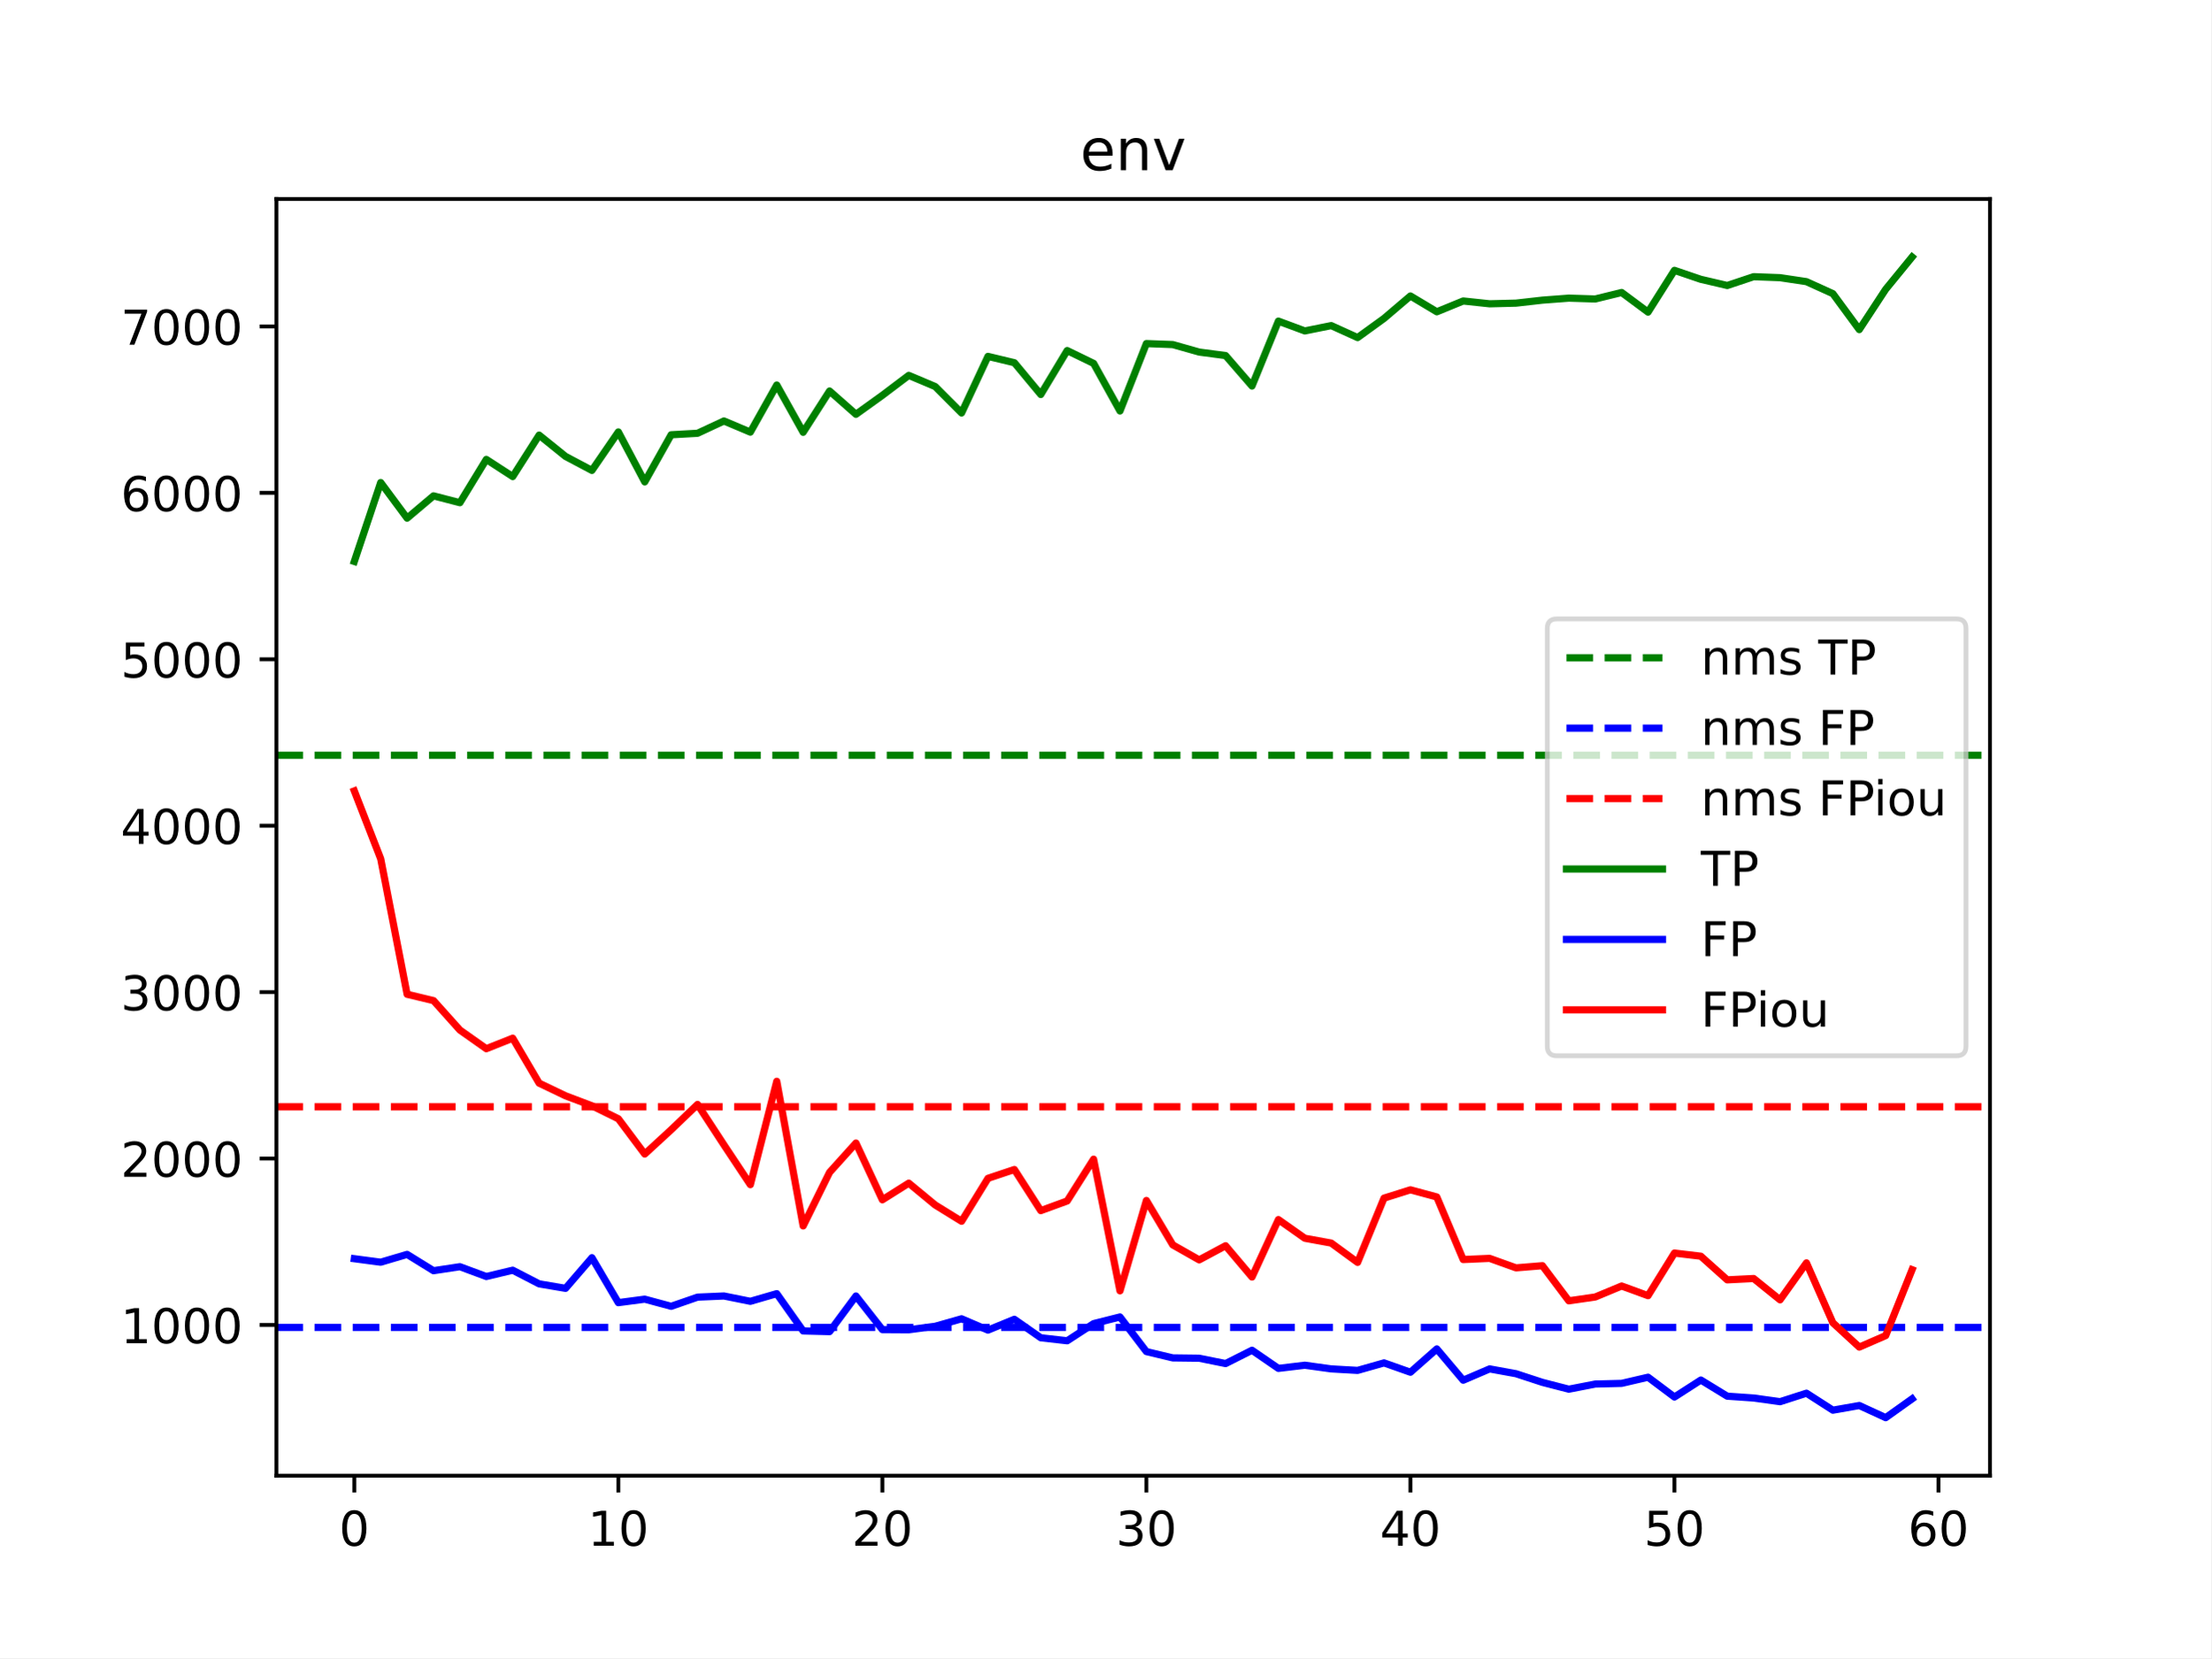
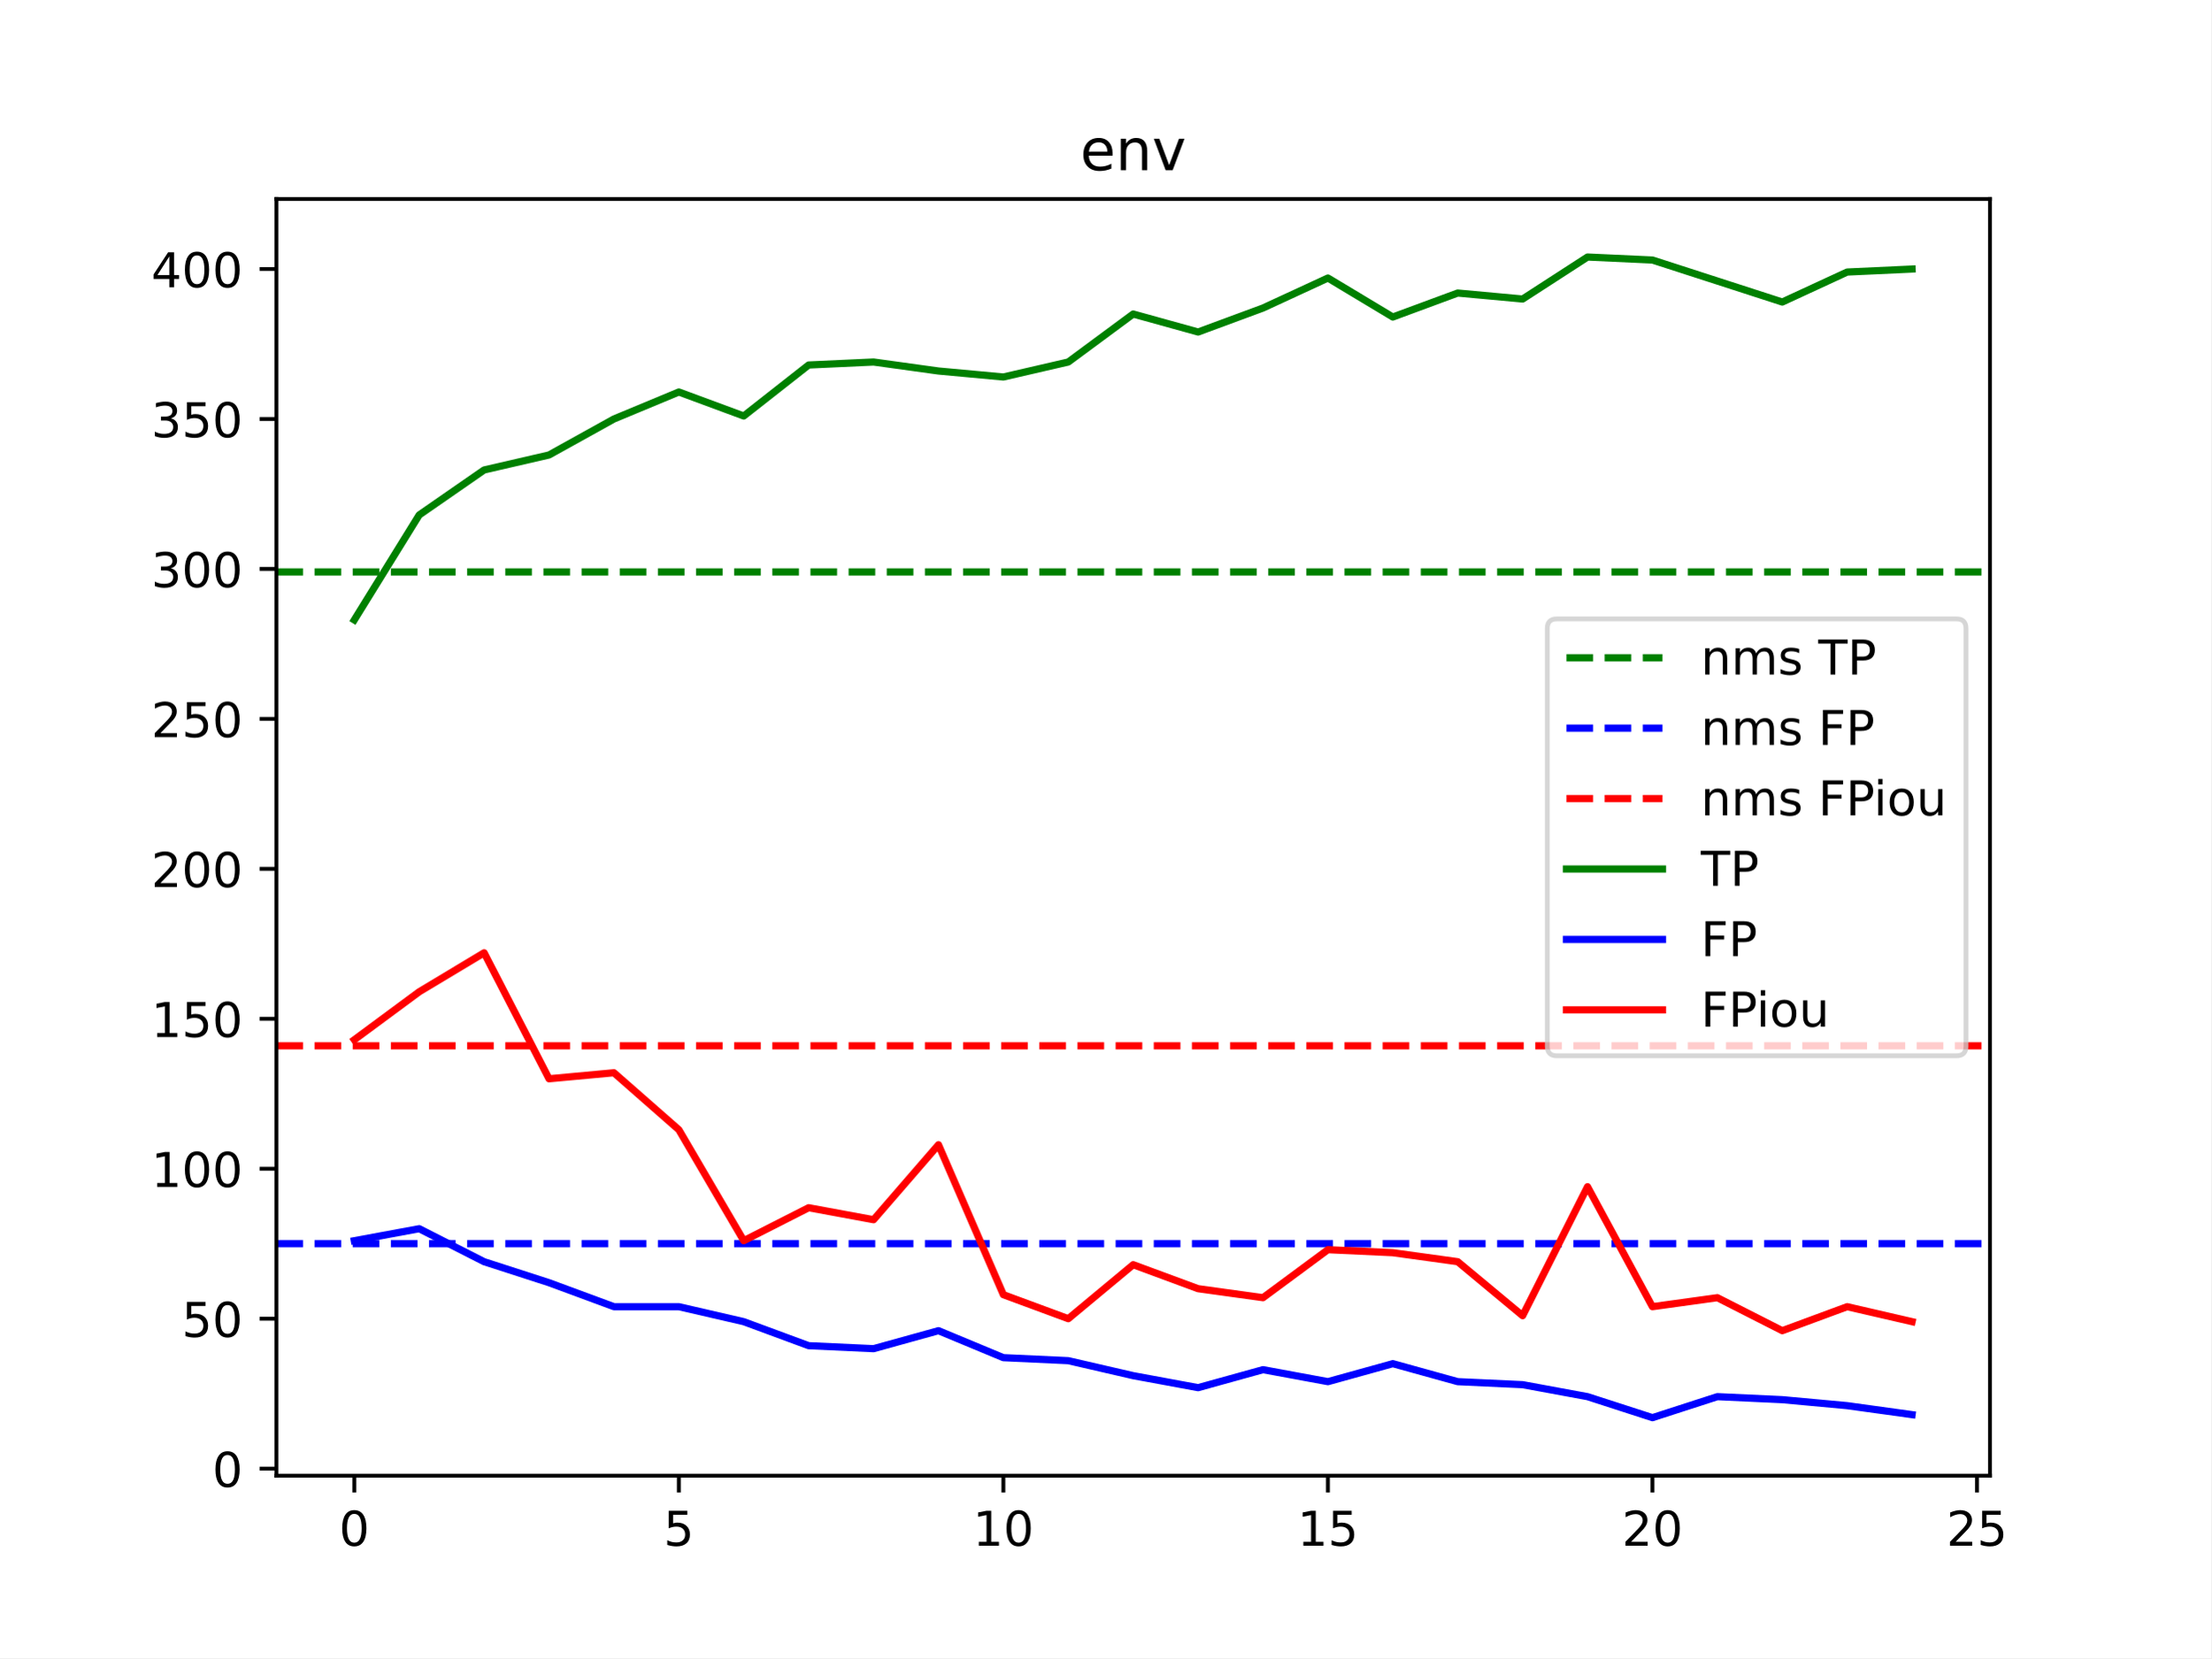
<svg xmlns="http://www.w3.org/2000/svg" xmlns:xlink="http://www.w3.org/1999/xlink" width="460.8pt" height="345.6pt" viewBox="0 0 460.8 345.6" version="1.1">
  <defs>
    <style type="text/css">*{stroke-linejoin: round; stroke-linecap: butt}</style>
  </defs>
  <g id="figure_1">
    <g id="patch_1">
      <path d="M 0 345.6  L 460.8 345.6  L 460.8 0  L 0 0  z " style="fill: #ffffff" />
    </g>
    <g id="axes_1">
      <g id="patch_2">
        <path d="M 57.6 307.584  L 414.72 307.584  L 414.72 41.472  L 57.6 41.472  z " style="fill: #ffffff" />
      </g>
      <g id="matplotlib.axis_1">
        <g id="xtick_1">
          <g id="line2d_1">
            <defs>
-               <path id="m55c193967b" d="M 0 0  L 0 3.5  " style="stroke: #000000; stroke-width: 0.8" />
-             </defs>
-             <g>
-               <use xlink:href="#m55c193967b" x="73.833" y="307.584" style="stroke: #000000; stroke-width: 0.8" />
+               <path id="mb59dd804fc" d="M 0 0  L 0 3.5  " style="stroke: #000000; stroke-width: 0.8" />
+             </defs>
+             <g>
+               <use xlink:href="#mb59dd804fc" x="73.833" y="307.584" style="stroke: #000000; stroke-width: 0.8" />
            </g>
          </g>
          <g id="text_1">
            <g transform="translate(70.65148 322.1824) scale(0.1 -0.1)">
              <defs>
                <path id="DejaVuSans-30" d="M 2034 4250  Q 1547 4250 1301 3770  Q 1056 3291 1056 2328  Q 1056 1369 1301 889  Q 1547 409 2034 409  Q 2525 409 2770 889  Q 3016 1369 3016 2328  Q 3016 3291 2770 3770  Q 2525 4250 2034 4250  z M 2034 4750  Q 2819 4750 3233 4129  Q 3647 3509 3647 2328  Q 3647 1150 3233 529  Q 2819 -91 2034 -91  Q 1250 -91 836 529  Q 422 1150 422 2328  Q 422 3509 836 4129  Q 1250 4750 2034 4750  z " transform="scale(0.015625)" />
              </defs>
              <use xlink:href="#DejaVuSans-30" />
            </g>
          </g>
        </g>
        <g id="xtick_2">
          <g id="line2d_2">
            <g>
-               <use xlink:href="#m55c193967b" x="128.859" y="307.584" style="stroke: #000000; stroke-width: 0.8" />
+               <use xlink:href="#mb59dd804fc" x="141.469" y="307.584" style="stroke: #000000; stroke-width: 0.8" />
            </g>
          </g>
          <g id="text_2">
-             <g transform="translate(122.4964 322.1824) scale(0.1 -0.1)">
-               <defs>
-                 <path id="DejaVuSans-31" d="M 794 531  L 1825 531  L 1825 4091  L 703 3866  L 703 4441  L 1819 4666  L 2450 4666  L 2450 531  L 3481 531  L 3481 0  L 794 0  L 794 531  z " transform="scale(0.015625)" />
-               </defs>
-               <use xlink:href="#DejaVuSans-31" />
-               <use xlink:href="#DejaVuSans-30" x="63.623" />
+             <g transform="translate(138.2878 322.1824) scale(0.1 -0.1)">
+               <defs>
+                 <path id="DejaVuSans-35" d="M 691 4666  L 3169 4666  L 3169 4134  L 1269 4134  L 1269 2991  Q 1406 3038 1543 3061  Q 1681 3084 1819 3084  Q 2600 3084 3056 2656  Q 3513 2228 3513 1497  Q 3513 744 3044 326  Q 2575 -91 1722 -91  Q 1428 -91 1123 -41  Q 819 9 494 109  L 494 744  Q 775 591 1075 516  Q 1375 441 1709 441  Q 2250 441 2565 725  Q 2881 1009 2881 1497  Q 2881 1984 2565 2268  Q 2250 2553 1709 2553  Q 1456 2553 1204 2497  Q 953 2441 691 2322  L 691 4666  z " transform="scale(0.015625)" />
+               </defs>
+               <use xlink:href="#DejaVuSans-35" />
            </g>
          </g>
        </g>
        <g id="xtick_3">
          <g id="line2d_3">
            <g>
-               <use xlink:href="#m55c193967b" x="183.885" y="307.584" style="stroke: #000000; stroke-width: 0.8" />
+               <use xlink:href="#mb59dd804fc" x="209.105" y="307.584" style="stroke: #000000; stroke-width: 0.8" />
            </g>
          </g>
          <g id="text_3">
-             <g transform="translate(177.5226 322.1824) scale(0.1 -0.1)">
-               <defs>
-                 <path id="DejaVuSans-32" d="M 1228 531  L 3431 531  L 3431 0  L 469 0  L 469 531  Q 828 903 1448 1529  Q 2069 2156 2228 2338  Q 2531 2678 2651 2914  Q 2772 3150 2772 3378  Q 2772 3750 2511 3984  Q 2250 4219 1831 4219  Q 1534 4219 1204 4116  Q 875 4013 500 3803  L 500 4441  Q 881 4594 1212 4672  Q 1544 4750 1819 4750  Q 2544 4750 2975 4387  Q 3406 4025 3406 3419  Q 3406 3131 3298 2873  Q 3191 2616 2906 2266  Q 2828 2175 2409 1742  Q 1991 1309 1228 531  z " transform="scale(0.015625)" />
-               </defs>
-               <use xlink:href="#DejaVuSans-32" />
+             <g transform="translate(202.743 322.1824) scale(0.1 -0.1)">
+               <defs>
+                 <path id="DejaVuSans-31" d="M 794 531  L 1825 531  L 1825 4091  L 703 3866  L 703 4441  L 1819 4666  L 2450 4666  L 2450 531  L 3481 531  L 3481 0  L 794 0  L 794 531  z " transform="scale(0.015625)" />
+               </defs>
+               <use xlink:href="#DejaVuSans-31" />
              <use xlink:href="#DejaVuSans-30" x="63.623" />
            </g>
          </g>
        </g>
        <g id="xtick_4">
          <g id="line2d_4">
            <g>
-               <use xlink:href="#m55c193967b" x="238.911" y="307.584" style="stroke: #000000; stroke-width: 0.8" />
+               <use xlink:href="#mb59dd804fc" x="276.742" y="307.584" style="stroke: #000000; stroke-width: 0.8" />
            </g>
          </g>
          <g id="text_4">
-             <g transform="translate(232.5488 322.1824) scale(0.1 -0.1)">
-               <defs>
-                 <path id="DejaVuSans-33" d="M 2597 2516  Q 3050 2419 3304 2112  Q 3559 1806 3559 1356  Q 3559 666 3084 287  Q 2609 -91 1734 -91  Q 1441 -91 1130 -33  Q 819 25 488 141  L 488 750  Q 750 597 1062 519  Q 1375 441 1716 441  Q 2309 441 2620 675  Q 2931 909 2931 1356  Q 2931 1769 2642 2001  Q 2353 2234 1838 2234  L 1294 2234  L 1294 2753  L 1863 2753  Q 2328 2753 2575 2939  Q 2822 3125 2822 3475  Q 2822 3834 2567 4026  Q 2313 4219 1838 4219  Q 1578 4219 1281 4162  Q 984 4106 628 3988  L 628 4550  Q 988 4650 1302 4700  Q 1616 4750 1894 4750  Q 2613 4750 3031 4423  Q 3450 4097 3450 3541  Q 3450 3153 3228 2886  Q 3006 2619 2597 2516  z " transform="scale(0.015625)" />
-               </defs>
-               <use xlink:href="#DejaVuSans-33" />
-               <use xlink:href="#DejaVuSans-30" x="63.623" />
+             <g transform="translate(270.3793 322.1824) scale(0.1 -0.1)">
+               <use xlink:href="#DejaVuSans-31" />
+               <use xlink:href="#DejaVuSans-35" x="63.623" />
            </g>
          </g>
        </g>
        <g id="xtick_5">
          <g id="line2d_5">
            <g>
-               <use xlink:href="#m55c193967b" x="293.938" y="307.584" style="stroke: #000000; stroke-width: 0.8" />
+               <use xlink:href="#mb59dd804fc" x="344.378" y="307.584" style="stroke: #000000; stroke-width: 0.8" />
            </g>
          </g>
          <g id="text_5">
-             <g transform="translate(287.575 322.1824) scale(0.1 -0.1)">
-               <defs>
-                 <path id="DejaVuSans-34" d="M 2419 4116  L 825 1625  L 2419 1625  L 2419 4116  z M 2253 4666  L 3047 4666  L 3047 1625  L 3713 1625  L 3713 1100  L 3047 1100  L 3047 0  L 2419 0  L 2419 1100  L 313 1100  L 313 1709  L 2253 4666  z " transform="scale(0.015625)" />
-               </defs>
-               <use xlink:href="#DejaVuSans-34" />
+             <g transform="translate(338.0157 322.1824) scale(0.1 -0.1)">
+               <defs>
+                 <path id="DejaVuSans-32" d="M 1228 531  L 3431 531  L 3431 0  L 469 0  L 469 531  Q 828 903 1448 1529  Q 2069 2156 2228 2338  Q 2531 2678 2651 2914  Q 2772 3150 2772 3378  Q 2772 3750 2511 3984  Q 2250 4219 1831 4219  Q 1534 4219 1204 4116  Q 875 4013 500 3803  L 500 4441  Q 881 4594 1212 4672  Q 1544 4750 1819 4750  Q 2544 4750 2975 4387  Q 3406 4025 3406 3419  Q 3406 3131 3298 2873  Q 3191 2616 2906 2266  Q 2828 2175 2409 1742  Q 1991 1309 1228 531  z " transform="scale(0.015625)" />
+               </defs>
+               <use xlink:href="#DejaVuSans-32" />
              <use xlink:href="#DejaVuSans-30" x="63.623" />
            </g>
          </g>
        </g>
        <g id="xtick_6">
          <g id="line2d_6">
            <g>
-               <use xlink:href="#m55c193967b" x="348.964" y="307.584" style="stroke: #000000; stroke-width: 0.8" />
+               <use xlink:href="#mb59dd804fc" x="412.015" y="307.584" style="stroke: #000000; stroke-width: 0.8" />
            </g>
          </g>
          <g id="text_6">
-             <g transform="translate(342.6012 322.1824) scale(0.1 -0.1)">
-               <defs>
-                 <path id="DejaVuSans-35" d="M 691 4666  L 3169 4666  L 3169 4134  L 1269 4134  L 1269 2991  Q 1406 3038 1543 3061  Q 1681 3084 1819 3084  Q 2600 3084 3056 2656  Q 3513 2228 3513 1497  Q 3513 744 3044 326  Q 2575 -91 1722 -91  Q 1428 -91 1123 -41  Q 819 9 494 109  L 494 744  Q 775 591 1075 516  Q 1375 441 1709 441  Q 2250 441 2565 725  Q 2881 1009 2881 1497  Q 2881 1984 2565 2268  Q 2250 2553 1709 2553  Q 1456 2553 1204 2497  Q 953 2441 691 2322  L 691 4666  z " transform="scale(0.015625)" />
-               </defs>
-               <use xlink:href="#DejaVuSans-35" />
-               <use xlink:href="#DejaVuSans-30" x="63.623" />
-             </g>
-           </g>
-         </g>
-         <g id="xtick_7">
-           <g id="line2d_7">
-             <g>
-               <use xlink:href="#m55c193967b" x="403.99" y="307.584" style="stroke: #000000; stroke-width: 0.8" />
-             </g>
-           </g>
-           <g id="text_7">
-             <g transform="translate(397.6274 322.1824) scale(0.1 -0.1)">
-               <defs>
-                 <path id="DejaVuSans-36" d="M 2113 2584  Q 1688 2584 1439 2293  Q 1191 2003 1191 1497  Q 1191 994 1439 701  Q 1688 409 2113 409  Q 2538 409 2786 701  Q 3034 994 3034 1497  Q 3034 2003 2786 2293  Q 2538 2584 2113 2584  z M 3366 4563  L 3366 3988  Q 3128 4100 2886 4159  Q 2644 4219 2406 4219  Q 1781 4219 1451 3797  Q 1122 3375 1075 2522  Q 1259 2794 1537 2939  Q 1816 3084 2150 3084  Q 2853 3084 3261 2657  Q 3669 2231 3669 1497  Q 3669 778 3244 343  Q 2819 -91 2113 -91  Q 1303 -91 875 529  Q 447 1150 447 2328  Q 447 3434 972 4092  Q 1497 4750 2381 4750  Q 2619 4750 2861 4703  Q 3103 4656 3366 4563  z " transform="scale(0.015625)" />
-               </defs>
-               <use xlink:href="#DejaVuSans-36" />
-               <use xlink:href="#DejaVuSans-30" x="63.623" />
+             <g transform="translate(405.652 322.1824) scale(0.1 -0.1)">
+               <use xlink:href="#DejaVuSans-32" />
+               <use xlink:href="#DejaVuSans-35" x="63.623" />
            </g>
          </g>
        </g>
      </g>
      <g id="matplotlib.axis_2">
        <g id="ytick_1">
+           <g id="line2d_7">
+             <defs>
+               <path id="m56f085cba1" d="M 0 0  L -3.5 0  " style="stroke: #000000; stroke-width: 0.8" />
+             </defs>
+             <g>
+               <use xlink:href="#m56f085cba1" x="57.6" y="306.115" style="stroke: #000000; stroke-width: 0.8" />
+             </g>
+           </g>
+           <g id="text_7">
+             <g transform="translate(44.2375 309.9142) scale(0.1 -0.1)">
+               <use xlink:href="#DejaVuSans-30" />
+             </g>
+           </g>
+         </g>
+         <g id="ytick_2">
          <g id="line2d_8">
-             <defs>
-               <path id="m509a019ee2" d="M 0 0  L -3.5 0  " style="stroke: #000000; stroke-width: 0.8" />
-             </defs>
-             <g>
-               <use xlink:href="#m509a019ee2" x="57.6" y="276.166" style="stroke: #000000; stroke-width: 0.8" />
+             <g>
+               <use xlink:href="#m56f085cba1" x="57.6" y="274.859" style="stroke: #000000; stroke-width: 0.8" />
            </g>
          </g>
          <g id="text_8">
-             <g transform="translate(25.15 279.9655) scale(0.1 -0.1)">
+             <g transform="translate(37.875 278.6584) scale(0.1 -0.1)">
+               <use xlink:href="#DejaVuSans-35" />
+               <use xlink:href="#DejaVuSans-30" x="63.623" />
+             </g>
+           </g>
+         </g>
+         <g id="ytick_3">
+           <g id="line2d_9">
+             <g>
+               <use xlink:href="#m56f085cba1" x="57.6" y="243.603" style="stroke: #000000; stroke-width: 0.8" />
+             </g>
+           </g>
+           <g id="text_9">
+             <g transform="translate(31.5125 247.4026) scale(0.1 -0.1)">
              <use xlink:href="#DejaVuSans-31" />
              <use xlink:href="#DejaVuSans-30" x="63.623" />
              <use xlink:href="#DejaVuSans-30" x="127.246" />
-               <use xlink:href="#DejaVuSans-30" x="190.869" />
-             </g>
-           </g>
-         </g>
-         <g id="ytick_2">
-           <g id="line2d_9">
-             <g>
-               <use xlink:href="#m509a019ee2" x="57.6" y="241.477" style="stroke: #000000; stroke-width: 0.8" />
-             </g>
-           </g>
-           <g id="text_9">
-             <g transform="translate(25.15 245.2767) scale(0.1 -0.1)">
+             </g>
+           </g>
+         </g>
+         <g id="ytick_4">
+           <g id="line2d_10">
+             <g>
+               <use xlink:href="#m56f085cba1" x="57.6" y="212.348" style="stroke: #000000; stroke-width: 0.8" />
+             </g>
+           </g>
+           <g id="text_10">
+             <g transform="translate(31.5125 216.1468) scale(0.1 -0.1)">
+               <use xlink:href="#DejaVuSans-31" />
+               <use xlink:href="#DejaVuSans-35" x="63.623" />
+               <use xlink:href="#DejaVuSans-30" x="127.246" />
+             </g>
+           </g>
+         </g>
+         <g id="ytick_5">
+           <g id="line2d_11">
+             <g>
+               <use xlink:href="#m56f085cba1" x="57.6" y="181.092" style="stroke: #000000; stroke-width: 0.8" />
+             </g>
+           </g>
+           <g id="text_11">
+             <g transform="translate(31.5125 184.8909) scale(0.1 -0.1)">
              <use xlink:href="#DejaVuSans-32" />
              <use xlink:href="#DejaVuSans-30" x="63.623" />
              <use xlink:href="#DejaVuSans-30" x="127.246" />
-               <use xlink:href="#DejaVuSans-30" x="190.869" />
-             </g>
-           </g>
-         </g>
-         <g id="ytick_3">
-           <g id="line2d_10">
-             <g>
-               <use xlink:href="#m509a019ee2" x="57.6" y="206.789" style="stroke: #000000; stroke-width: 0.8" />
-             </g>
-           </g>
-           <g id="text_10">
-             <g transform="translate(25.15 210.5878) scale(0.1 -0.1)">
+             </g>
+           </g>
+         </g>
+         <g id="ytick_6">
+           <g id="line2d_12">
+             <g>
+               <use xlink:href="#m56f085cba1" x="57.6" y="149.836" style="stroke: #000000; stroke-width: 0.8" />
+             </g>
+           </g>
+           <g id="text_12">
+             <g transform="translate(31.5125 153.6351) scale(0.1 -0.1)">
+               <use xlink:href="#DejaVuSans-32" />
+               <use xlink:href="#DejaVuSans-35" x="63.623" />
+               <use xlink:href="#DejaVuSans-30" x="127.246" />
+             </g>
+           </g>
+         </g>
+         <g id="ytick_7">
+           <g id="line2d_13">
+             <g>
+               <use xlink:href="#m56f085cba1" x="57.6" y="118.58" style="stroke: #000000; stroke-width: 0.8" />
+             </g>
+           </g>
+           <g id="text_13">
+             <g transform="translate(31.5125 122.3793) scale(0.1 -0.1)">
+               <defs>
+                 <path id="DejaVuSans-33" d="M 2597 2516  Q 3050 2419 3304 2112  Q 3559 1806 3559 1356  Q 3559 666 3084 287  Q 2609 -91 1734 -91  Q 1441 -91 1130 -33  Q 819 25 488 141  L 488 750  Q 750 597 1062 519  Q 1375 441 1716 441  Q 2309 441 2620 675  Q 2931 909 2931 1356  Q 2931 1769 2642 2001  Q 2353 2234 1838 2234  L 1294 2234  L 1294 2753  L 1863 2753  Q 2328 2753 2575 2939  Q 2822 3125 2822 3475  Q 2822 3834 2567 4026  Q 2313 4219 1838 4219  Q 1578 4219 1281 4162  Q 984 4106 628 3988  L 628 4550  Q 988 4650 1302 4700  Q 1616 4750 1894 4750  Q 2613 4750 3031 4423  Q 3450 4097 3450 3541  Q 3450 3153 3228 2886  Q 3006 2619 2597 2516  z " transform="scale(0.015625)" />
+               </defs>
              <use xlink:href="#DejaVuSans-33" />
              <use xlink:href="#DejaVuSans-30" x="63.623" />
              <use xlink:href="#DejaVuSans-30" x="127.246" />
-               <use xlink:href="#DejaVuSans-30" x="190.869" />
-             </g>
-           </g>
-         </g>
-         <g id="ytick_4">
-           <g id="line2d_11">
-             <g>
-               <use xlink:href="#m509a019ee2" x="57.6" y="172.1" style="stroke: #000000; stroke-width: 0.8" />
-             </g>
-           </g>
-           <g id="text_11">
-             <g transform="translate(25.15 175.899) scale(0.1 -0.1)">
+             </g>
+           </g>
+         </g>
+         <g id="ytick_8">
+           <g id="line2d_14">
+             <g>
+               <use xlink:href="#m56f085cba1" x="57.6" y="87.324" style="stroke: #000000; stroke-width: 0.8" />
+             </g>
+           </g>
+           <g id="text_14">
+             <g transform="translate(31.5125 91.1235) scale(0.1 -0.1)">
+               <use xlink:href="#DejaVuSans-33" />
+               <use xlink:href="#DejaVuSans-35" x="63.623" />
+               <use xlink:href="#DejaVuSans-30" x="127.246" />
+             </g>
+           </g>
+         </g>
+         <g id="ytick_9">
+           <g id="line2d_15">
+             <g>
+               <use xlink:href="#m56f085cba1" x="57.6" y="56.068" style="stroke: #000000; stroke-width: 0.8" />
+             </g>
+           </g>
+           <g id="text_15">
+             <g transform="translate(31.5125 59.86768) scale(0.1 -0.1)">
+               <defs>
+                 <path id="DejaVuSans-34" d="M 2419 4116  L 825 1625  L 2419 1625  L 2419 4116  z M 2253 4666  L 3047 4666  L 3047 1625  L 3713 1625  L 3713 1100  L 3047 1100  L 3047 0  L 2419 0  L 2419 1100  L 313 1100  L 313 1709  L 2253 4666  z " transform="scale(0.015625)" />
+               </defs>
              <use xlink:href="#DejaVuSans-34" />
              <use xlink:href="#DejaVuSans-30" x="63.623" />
              <use xlink:href="#DejaVuSans-30" x="127.246" />
-               <use xlink:href="#DejaVuSans-30" x="190.869" />
-             </g>
-           </g>
-         </g>
-         <g id="ytick_5">
-           <g id="line2d_12">
-             <g>
-               <use xlink:href="#m509a019ee2" x="57.6" y="137.411" style="stroke: #000000; stroke-width: 0.8" />
-             </g>
-           </g>
-           <g id="text_12">
-             <g transform="translate(25.15 141.2102) scale(0.1 -0.1)">
-               <use xlink:href="#DejaVuSans-35" />
-               <use xlink:href="#DejaVuSans-30" x="63.623" />
-               <use xlink:href="#DejaVuSans-30" x="127.246" />
-               <use xlink:href="#DejaVuSans-30" x="190.869" />
-             </g>
-           </g>
-         </g>
-         <g id="ytick_6">
-           <g id="line2d_13">
-             <g>
-               <use xlink:href="#m509a019ee2" x="57.6" y="102.722" style="stroke: #000000; stroke-width: 0.8" />
-             </g>
-           </g>
-           <g id="text_13">
-             <g transform="translate(25.15 106.5213) scale(0.1 -0.1)">
-               <use xlink:href="#DejaVuSans-36" />
-               <use xlink:href="#DejaVuSans-30" x="63.623" />
-               <use xlink:href="#DejaVuSans-30" x="127.246" />
-               <use xlink:href="#DejaVuSans-30" x="190.869" />
-             </g>
-           </g>
-         </g>
-         <g id="ytick_7">
-           <g id="line2d_14">
-             <g>
-               <use xlink:href="#m509a019ee2" x="57.6" y="68.033" style="stroke: #000000; stroke-width: 0.8" />
-             </g>
-           </g>
-           <g id="text_14">
-             <g transform="translate(25.15 71.83247) scale(0.1 -0.1)">
-               <defs>
-                 <path id="DejaVuSans-37" d="M 525 4666  L 3525 4666  L 3525 4397  L 1831 0  L 1172 0  L 2766 4134  L 525 4134  L 525 4666  z " transform="scale(0.015625)" />
-               </defs>
-               <use xlink:href="#DejaVuSans-37" />
-               <use xlink:href="#DejaVuSans-30" x="63.623" />
-               <use xlink:href="#DejaVuSans-30" x="127.246" />
-               <use xlink:href="#DejaVuSans-30" x="190.869" />
-             </g>
-           </g>
-         </g>
-       </g>
-       <g id="line2d_15">
-         <path d="M 57.6 157.426  L 414.72 157.426  " clip-path="url(#p06ef984255)" style="fill: none; stroke-dasharray: 5.55,2.4; stroke-dashoffset: 0; stroke: #008000; stroke-width: 1.5" />
+             </g>
+           </g>
+         </g>
      </g>
      <g id="line2d_16">
-         <path d="M 57.6 276.687  L 414.72 276.687  " clip-path="url(#p06ef984255)" style="fill: none; stroke-dasharray: 5.55,2.4; stroke-dashoffset: 0; stroke: #0000ff; stroke-width: 1.5" />
+         <path d="M 57.6 119.205  L 414.72 119.205  " clip-path="url(#pf591e9782d)" style="fill: none; stroke-dasharray: 5.55,2.4; stroke-dashoffset: 0; stroke: #008000; stroke-width: 1.5" />
      </g>
      <g id="line2d_17">
-         <path d="M 57.6 230.689  L 414.72 230.689  " clip-path="url(#p06ef984255)" style="fill: none; stroke-dasharray: 5.55,2.4; stroke-dashoffset: 0; stroke: #ff0000; stroke-width: 1.5" />
+         <path d="M 57.6 259.231  L 414.72 259.231  " clip-path="url(#pf591e9782d)" style="fill: none; stroke-dasharray: 5.55,2.4; stroke-dashoffset: 0; stroke: #0000ff; stroke-width: 1.5" />
      </g>
      <g id="line2d_18">
-         <path d="M 73.833 117.014  L 79.335 100.571  L 84.838 107.995  L 90.341 103.346  L 95.843 104.769  L 101.346 95.75  L 106.848 99.323  L 112.351 90.685  L 117.854 95.125  L 123.356 98.039  L 128.859 90.026  L 134.362 100.433  L 139.864 90.616  L 145.367 90.303  L 150.869 87.737  L 156.372 90.061  L 161.875 80.244  L 167.377 90.095  L 172.88 81.493  L 178.382 86.349  L 183.885 82.394  L 189.388 78.232  L 194.89 80.556  L 200.393 86.071  L 205.896 74.277  L 211.398 75.595  L 216.901 82.221  L 222.403 73.063  L 227.906 75.734  L 233.409 85.655  L 238.911 71.606  L 244.414 71.814  L 249.917 73.375  L 255.419 74.104  L 260.922 80.452  L 266.424 66.923  L 271.927 68.97  L 277.43 67.86  L 282.932 70.357  L 288.435 66.368  L 293.938 61.685  L 299.44 64.981  L 304.943 62.726  L 310.445 63.316  L 315.948 63.177  L 321.451 62.552  L 326.953 62.136  L 332.456 62.31  L 337.958 60.957  L 343.461 65.05  L 348.964 56.343  L 354.466 58.216  L 359.969 59.5  L 365.472 57.661  L 370.974 57.869  L 376.477 58.702  L 381.979 61.2  L 387.482 68.692  L 392.985 60.298  L 398.487 53.568  " clip-path="url(#p06ef984255)" style="fill: none; stroke: #008000; stroke-width: 1.5; stroke-linecap: square" />
+         <path d="M 57.6 217.974  L 414.72 217.974  " clip-path="url(#pf591e9782d)" style="fill: none; stroke-dasharray: 5.55,2.4; stroke-dashoffset: 0; stroke: #ff0000; stroke-width: 1.5" />
      </g>
      <g id="line2d_19">
-         <path d="M 73.833 262.36  L 79.335 263.089  L 84.838 261.458  L 90.341 264.858  L 95.843 264.025  L 101.346 266.072  L 106.848 264.754  L 112.351 267.598  L 117.854 268.535  L 123.356 262.152  L 128.859 271.518  L 134.362 270.79  L 139.864 272.281  L 145.367 270.373  L 150.869 270.13  L 156.372 271.24  L 161.875 269.645  L 167.377 277.415  L 172.88 277.554  L 178.382 270.13  L 183.885 277.138  L 189.388 277.172  L 194.89 276.444  L 200.393 274.883  L 205.896 277.242  L 211.398 274.987  L 216.901 278.837  L 222.403 279.462  L 227.906 275.889  L 233.409 274.501  L 238.911 281.717  L 244.414 283.035  L 249.917 283.104  L 255.419 284.214  L 260.922 281.439  L 266.424 285.22  L 271.927 284.561  L 277.43 285.324  L 282.932 285.636  L 288.435 284.075  L 293.938 286.018  L 299.44 281.162  L 304.943 287.683  L 310.445 285.324  L 315.948 286.33  L 321.451 288.134  L 326.953 289.556  L 332.456 288.481  L 337.958 288.342  L 343.461 287.059  L 348.964 291.187  L 354.466 287.648  L 359.969 291.013  L 365.472 291.395  L 370.974 292.158  L 376.477 290.389  L 381.979 293.927  L 387.482 292.956  L 392.985 295.488  L 398.487 291.568  " clip-path="url(#p06ef984255)" style="fill: none; stroke: #0000ff; stroke-width: 1.5; stroke-linecap: square" />
+         <path d="M 73.833 129.207  L 87.36 107.328  L 100.887 97.951  L 114.415 94.826  L 127.942 87.324  L 141.469 81.698  L 154.996 86.699  L 168.524 76.072  L 182.051 75.447  L 195.578 77.322  L 209.105 78.573  L 222.633 75.447  L 236.16 65.445  L 249.687 69.196  L 263.215 64.195  L 276.742 57.944  L 290.269 66.07  L 303.796 61.069  L 317.324 62.32  L 330.851 53.568  L 344.378 54.193  L 357.905 58.569  L 371.433 62.945  L 384.96 56.694  L 398.487 56.068  " clip-path="url(#pf591e9782d)" style="fill: none; stroke: #008000; stroke-width: 1.5; stroke-linecap: square" />
      </g>
      <g id="line2d_20">
-         <path d="M 73.833 164.85  L 79.335 179.003  L 84.838 207.24  L 90.341 208.558  L 95.843 214.698  L 101.346 218.583  L 106.848 216.397  L 112.351 225.763  L 117.854 228.4  L 123.356 230.481  L 128.859 233.187  L 134.362 240.541  L 139.864 235.476  L 145.367 230.204  L 150.869 238.633  L 156.372 246.924  L 161.875 225.382  L 167.377 255.526  L 172.88 244.357  L 178.382 238.251  L 183.885 250.08  L 189.388 246.611  L 194.89 251.156  L 200.393 254.555  L 205.896 245.605  L 211.398 243.767  L 216.901 252.335  L 222.403 250.323  L 227.906 241.616  L 233.409 269.055  L 238.911 250.219  L 244.414 259.481  L 249.917 262.603  L 255.419 259.654  L 260.922 266.176  L 266.424 254.208  L 271.927 258.093  L 277.43 259.099  L 282.932 263.123  L 288.435 249.733  L 293.938 247.999  L 299.44 249.491  L 304.943 262.534  L 310.445 262.291  L 315.948 264.268  L 321.451 263.817  L 326.953 271.136  L 332.456 270.339  L 337.958 268.049  L 343.461 270.061  L 348.964 261.181  L 354.466 261.84  L 359.969 266.766  L 365.472 266.488  L 370.974 270.928  L 376.477 263.227  L 381.979 275.715  L 387.482 280.78  L 392.985 278.386  L 398.487 264.65  " clip-path="url(#p06ef984255)" style="fill: none; stroke: #ff0000; stroke-width: 1.5; stroke-linecap: square" />
+         <path d="M 73.833 258.606  L 87.36 256.106  L 100.887 262.982  L 114.415 267.358  L 127.942 272.359  L 141.469 272.359  L 154.996 275.484  L 168.524 280.485  L 182.051 281.11  L 195.578 277.36  L 209.105 282.986  L 222.633 283.611  L 236.16 286.736  L 249.687 289.237  L 263.215 285.486  L 276.742 287.987  L 290.269 284.236  L 303.796 287.987  L 317.324 288.612  L 330.851 291.112  L 344.378 295.488  L 357.905 291.112  L 371.433 291.737  L 384.96 292.988  L 398.487 294.863  " clip-path="url(#pf591e9782d)" style="fill: none; stroke: #0000ff; stroke-width: 1.5; stroke-linecap: square" />
+       </g>
+       <g id="line2d_21">
+         <path d="M 73.833 216.723  L 87.36 206.721  L 100.887 198.595  L 114.415 224.85  L 127.942 223.6  L 141.469 235.477  L 154.996 258.606  L 168.524 251.73  L 182.051 254.23  L 195.578 238.602  L 209.105 269.858  L 222.633 274.859  L 236.16 263.607  L 249.687 268.608  L 263.215 270.483  L 276.742 260.481  L 290.269 261.107  L 303.796 262.982  L 317.324 274.234  L 330.851 247.354  L 344.378 272.359  L 357.905 270.483  L 371.433 277.36  L 384.96 272.359  L 398.487 275.484  " clip-path="url(#pf591e9782d)" style="fill: none; stroke: #ff0000; stroke-width: 1.5; stroke-linecap: square" />
      </g>
      <g id="patch_3">
        <path d="M 57.6 307.584  L 57.6 41.472  " style="fill: none; stroke: #000000; stroke-width: 0.8; stroke-linejoin: miter; stroke-linecap: square" />
      </g>
      <g id="patch_4">
        <path d="M 414.72 307.584  L 414.72 41.472  " style="fill: none; stroke: #000000; stroke-width: 0.8; stroke-linejoin: miter; stroke-linecap: square" />
      </g>
      <g id="patch_5">
        <path d="M 57.6 307.584  L 414.72 307.584  " style="fill: none; stroke: #000000; stroke-width: 0.8; stroke-linejoin: miter; stroke-linecap: square" />
      </g>
      <g id="patch_6">
        <path d="M 57.6 41.472  L 414.72 41.472  " style="fill: none; stroke: #000000; stroke-width: 0.8; stroke-linejoin: miter; stroke-linecap: square" />
      </g>
-       <g id="text_15">
+       <g id="text_16">
        <g transform="translate(225.1144 35.472) scale(0.12 -0.12)">
          <defs>
            <path id="DejaVuSans-65" d="M 3597 1894  L 3597 1613  L 953 1613  Q 991 1019 1311 708  Q 1631 397 2203 397  Q 2534 397 2845 478  Q 3156 559 3463 722  L 3463 178  Q 3153 47 2828 -22  Q 2503 -91 2169 -91  Q 1331 -91 842 396  Q 353 884 353 1716  Q 353 2575 817 3079  Q 1281 3584 2069 3584  Q 2775 3584 3186 3129  Q 3597 2675 3597 1894  z M 3022 2063  Q 3016 2534 2758 2815  Q 2500 3097 2075 3097  Q 1594 3097 1305 2825  Q 1016 2553 972 2059  L 3022 2063  z " transform="scale(0.015625)" />
            <path id="DejaVuSans-6e" d="M 3513 2113  L 3513 0  L 2938 0  L 2938 2094  Q 2938 2591 2744 2837  Q 2550 3084 2163 3084  Q 1697 3084 1428 2787  Q 1159 2491 1159 1978  L 1159 0  L 581 0  L 581 3500  L 1159 3500  L 1159 2956  Q 1366 3272 1645 3428  Q 1925 3584 2291 3584  Q 2894 3584 3203 3211  Q 3513 2838 3513 2113  z " transform="scale(0.015625)" />
            <path id="DejaVuSans-76" d="M 191 3500  L 800 3500  L 1894 563  L 2988 3500  L 3597 3500  L 2284 0  L 1503 0  L 191 3500  z " transform="scale(0.015625)" />
          </defs>
          <use xlink:href="#DejaVuSans-65" />
          <use xlink:href="#DejaVuSans-6e" x="61.523" />
          <use xlink:href="#DejaVuSans-76" x="124.902" />
        </g>
      </g>
      <g id="legend_1">
        <g id="patch_7">
          <path d="M 324.464 220.062  L 407.72 220.062  Q 409.72 220.062 409.72 218.062  L 409.72 130.994  Q 409.72 128.994 407.72 128.994  L 324.464 128.994  Q 322.464 128.994 322.464 130.994  L 322.464 218.062  Q 322.464 220.062 324.464 220.062  z " style="fill: #ffffff; opacity: 0.8; stroke: #cccccc; stroke-linejoin: miter" />
        </g>
-         <g id="line2d_21">
+         <g id="line2d_22">
          <path d="M 326.464 137.092  L 336.464 137.092  L 346.464 137.092  " style="fill: none; stroke-dasharray: 5.55,2.4; stroke-dashoffset: 0; stroke: #008000; stroke-width: 1.5" />
        </g>
-         <g id="text_16">
+         <g id="text_17">
          <g transform="translate(354.4638 140.5921) scale(0.1 -0.1)">
            <defs>
              <path id="DejaVuSans-6d" d="M 3328 2828  Q 3544 3216 3844 3400  Q 4144 3584 4550 3584  Q 5097 3584 5394 3201  Q 5691 2819 5691 2113  L 5691 0  L 5113 0  L 5113 2094  Q 5113 2597 4934 2840  Q 4756 3084 4391 3084  Q 3944 3084 3684 2787  Q 3425 2491 3425 1978  L 3425 0  L 2847 0  L 2847 2094  Q 2847 2600 2669 2842  Q 2491 3084 2119 3084  Q 1678 3084 1418 2786  Q 1159 2488 1159 1978  L 1159 0  L 581 0  L 581 3500  L 1159 3500  L 1159 2956  Q 1356 3278 1631 3431  Q 1906 3584 2284 3584  Q 2666 3584 2933 3390  Q 3200 3197 3328 2828  z " transform="scale(0.015625)" />
              <path id="DejaVuSans-73" d="M 2834 3397  L 2834 2853  Q 2591 2978 2328 3040  Q 2066 3103 1784 3103  Q 1356 3103 1142 2972  Q 928 2841 928 2578  Q 928 2378 1081 2264  Q 1234 2150 1697 2047  L 1894 2003  Q 2506 1872 2764 1633  Q 3022 1394 3022 966  Q 3022 478 2636 193  Q 2250 -91 1575 -91  Q 1294 -91 989 -36  Q 684 19 347 128  L 347 722  Q 666 556 975 473  Q 1284 391 1588 391  Q 1994 391 2212 530  Q 2431 669 2431 922  Q 2431 1156 2273 1281  Q 2116 1406 1581 1522  L 1381 1569  Q 847 1681 609 1914  Q 372 2147 372 2553  Q 372 3047 722 3315  Q 1072 3584 1716 3584  Q 2034 3584 2315 3537  Q 2597 3491 2834 3397  z " transform="scale(0.015625)" />
              <path id="DejaVuSans-20" transform="scale(0.015625)" />
              <path id="DejaVuSans-54" d="M -19 4666  L 3928 4666  L 3928 4134  L 2272 4134  L 2272 0  L 1638 0  L 1638 4134  L -19 4134  L -19 4666  z " transform="scale(0.015625)" />
              <path id="DejaVuSans-50" d="M 1259 4147  L 1259 2394  L 2053 2394  Q 2494 2394 2734 2622  Q 2975 2850 2975 3272  Q 2975 3691 2734 3919  Q 2494 4147 2053 4147  L 1259 4147  z M 628 4666  L 2053 4666  Q 2838 4666 3239 4311  Q 3641 3956 3641 3272  Q 3641 2581 3239 2228  Q 2838 1875 2053 1875  L 1259 1875  L 1259 0  L 628 0  L 628 4666  z " transform="scale(0.015625)" />
            </defs>
            <use xlink:href="#DejaVuSans-6e" />
            <use xlink:href="#DejaVuSans-6d" x="63.379" />
            <use xlink:href="#DejaVuSans-73" x="160.791" />
            <use xlink:href="#DejaVuSans-20" x="212.891" />
            <use xlink:href="#DejaVuSans-54" x="244.678" />
            <use xlink:href="#DejaVuSans-50" x="305.762" />
          </g>
        </g>
-         <g id="line2d_22">
+         <g id="line2d_23">
          <path d="M 326.464 151.77  L 336.464 151.77  L 346.464 151.77  " style="fill: none; stroke-dasharray: 5.55,2.4; stroke-dashoffset: 0; stroke: #0000ff; stroke-width: 1.5" />
        </g>
-         <g id="text_17">
+         <g id="text_18">
          <g transform="translate(354.4638 155.2702) scale(0.1 -0.1)">
            <defs>
              <path id="DejaVuSans-46" d="M 628 4666  L 3309 4666  L 3309 4134  L 1259 4134  L 1259 2759  L 3109 2759  L 3109 2228  L 1259 2228  L 1259 0  L 628 0  L 628 4666  z " transform="scale(0.015625)" />
            </defs>
            <use xlink:href="#DejaVuSans-6e" />
            <use xlink:href="#DejaVuSans-6d" x="63.379" />
            <use xlink:href="#DejaVuSans-73" x="160.791" />
            <use xlink:href="#DejaVuSans-20" x="212.891" />
            <use xlink:href="#DejaVuSans-46" x="244.678" />
            <use xlink:href="#DejaVuSans-50" x="302.197" />
          </g>
        </g>
-         <g id="line2d_23">
+         <g id="line2d_24">
          <path d="M 326.464 166.448  L 336.464 166.448  L 346.464 166.448  " style="fill: none; stroke-dasharray: 5.55,2.4; stroke-dashoffset: 0; stroke: #ff0000; stroke-width: 1.5" />
        </g>
-         <g id="text_18">
+         <g id="text_19">
          <g transform="translate(354.4638 169.9483) scale(0.1 -0.1)">
            <defs>
              <path id="DejaVuSans-69" d="M 603 3500  L 1178 3500  L 1178 0  L 603 0  L 603 3500  z M 603 4863  L 1178 4863  L 1178 4134  L 603 4134  L 603 4863  z " transform="scale(0.015625)" />
              <path id="DejaVuSans-6f" d="M 1959 3097  Q 1497 3097 1228 2736  Q 959 2375 959 1747  Q 959 1119 1226 758  Q 1494 397 1959 397  Q 2419 397 2687 759  Q 2956 1122 2956 1747  Q 2956 2369 2687 2733  Q 2419 3097 1959 3097  z M 1959 3584  Q 2709 3584 3137 3096  Q 3566 2609 3566 1747  Q 3566 888 3137 398  Q 2709 -91 1959 -91  Q 1206 -91 779 398  Q 353 888 353 1747  Q 353 2609 779 3096  Q 1206 3584 1959 3584  z " transform="scale(0.015625)" />
              <path id="DejaVuSans-75" d="M 544 1381  L 544 3500  L 1119 3500  L 1119 1403  Q 1119 906 1312 657  Q 1506 409 1894 409  Q 2359 409 2629 706  Q 2900 1003 2900 1516  L 2900 3500  L 3475 3500  L 3475 0  L 2900 0  L 2900 538  Q 2691 219 2414 64  Q 2138 -91 1772 -91  Q 1169 -91 856 284  Q 544 659 544 1381  z M 1991 3584  L 1991 3584  z " transform="scale(0.015625)" />
            </defs>
            <use xlink:href="#DejaVuSans-6e" />
            <use xlink:href="#DejaVuSans-6d" x="63.379" />
            <use xlink:href="#DejaVuSans-73" x="160.791" />
            <use xlink:href="#DejaVuSans-20" x="212.891" />
            <use xlink:href="#DejaVuSans-46" x="244.678" />
            <use xlink:href="#DejaVuSans-50" x="302.197" />
            <use xlink:href="#DejaVuSans-69" x="360.25" />
            <use xlink:href="#DejaVuSans-6f" x="388.033" />
            <use xlink:href="#DejaVuSans-75" x="449.215" />
          </g>
        </g>
-         <g id="line2d_24">
+         <g id="line2d_25">
          <path d="M 326.464 181.126  L 336.464 181.126  L 346.464 181.126  " style="fill: none; stroke: #008000; stroke-width: 1.5; stroke-linecap: square" />
        </g>
-         <g id="text_19">
+         <g id="text_20">
          <g transform="translate(354.4638 184.6264) scale(0.1 -0.1)">
            <use xlink:href="#DejaVuSans-54" />
            <use xlink:href="#DejaVuSans-50" x="61.084" />
          </g>
        </g>
-         <g id="line2d_25">
+         <g id="line2d_26">
          <path d="M 326.464 195.805  L 336.464 195.805  L 346.464 195.805  " style="fill: none; stroke: #0000ff; stroke-width: 1.5; stroke-linecap: square" />
        </g>
-         <g id="text_20">
+         <g id="text_21">
          <g transform="translate(354.4638 199.3046) scale(0.1 -0.1)">
            <use xlink:href="#DejaVuSans-46" />
            <use xlink:href="#DejaVuSans-50" x="57.52" />
          </g>
        </g>
-         <g id="line2d_26">
+         <g id="line2d_27">
          <path d="M 326.464 210.483  L 336.464 210.483  L 346.464 210.483  " style="fill: none; stroke: #ff0000; stroke-width: 1.5; stroke-linecap: square" />
        </g>
-         <g id="text_21">
+         <g id="text_22">
          <g transform="translate(354.4638 213.9827) scale(0.1 -0.1)">
            <use xlink:href="#DejaVuSans-46" />
            <use xlink:href="#DejaVuSans-50" x="57.52" />
            <use xlink:href="#DejaVuSans-69" x="115.572" />
            <use xlink:href="#DejaVuSans-6f" x="143.355" />
            <use xlink:href="#DejaVuSans-75" x="204.537" />
          </g>
        </g>
      </g>
    </g>
  </g>
  <defs>
-     <clipPath id="p06ef984255">
+     <clipPath id="pf591e9782d">
      <rect x="57.6" y="41.472" width="357.12" height="266.112" />
    </clipPath>
  </defs>
</svg>
